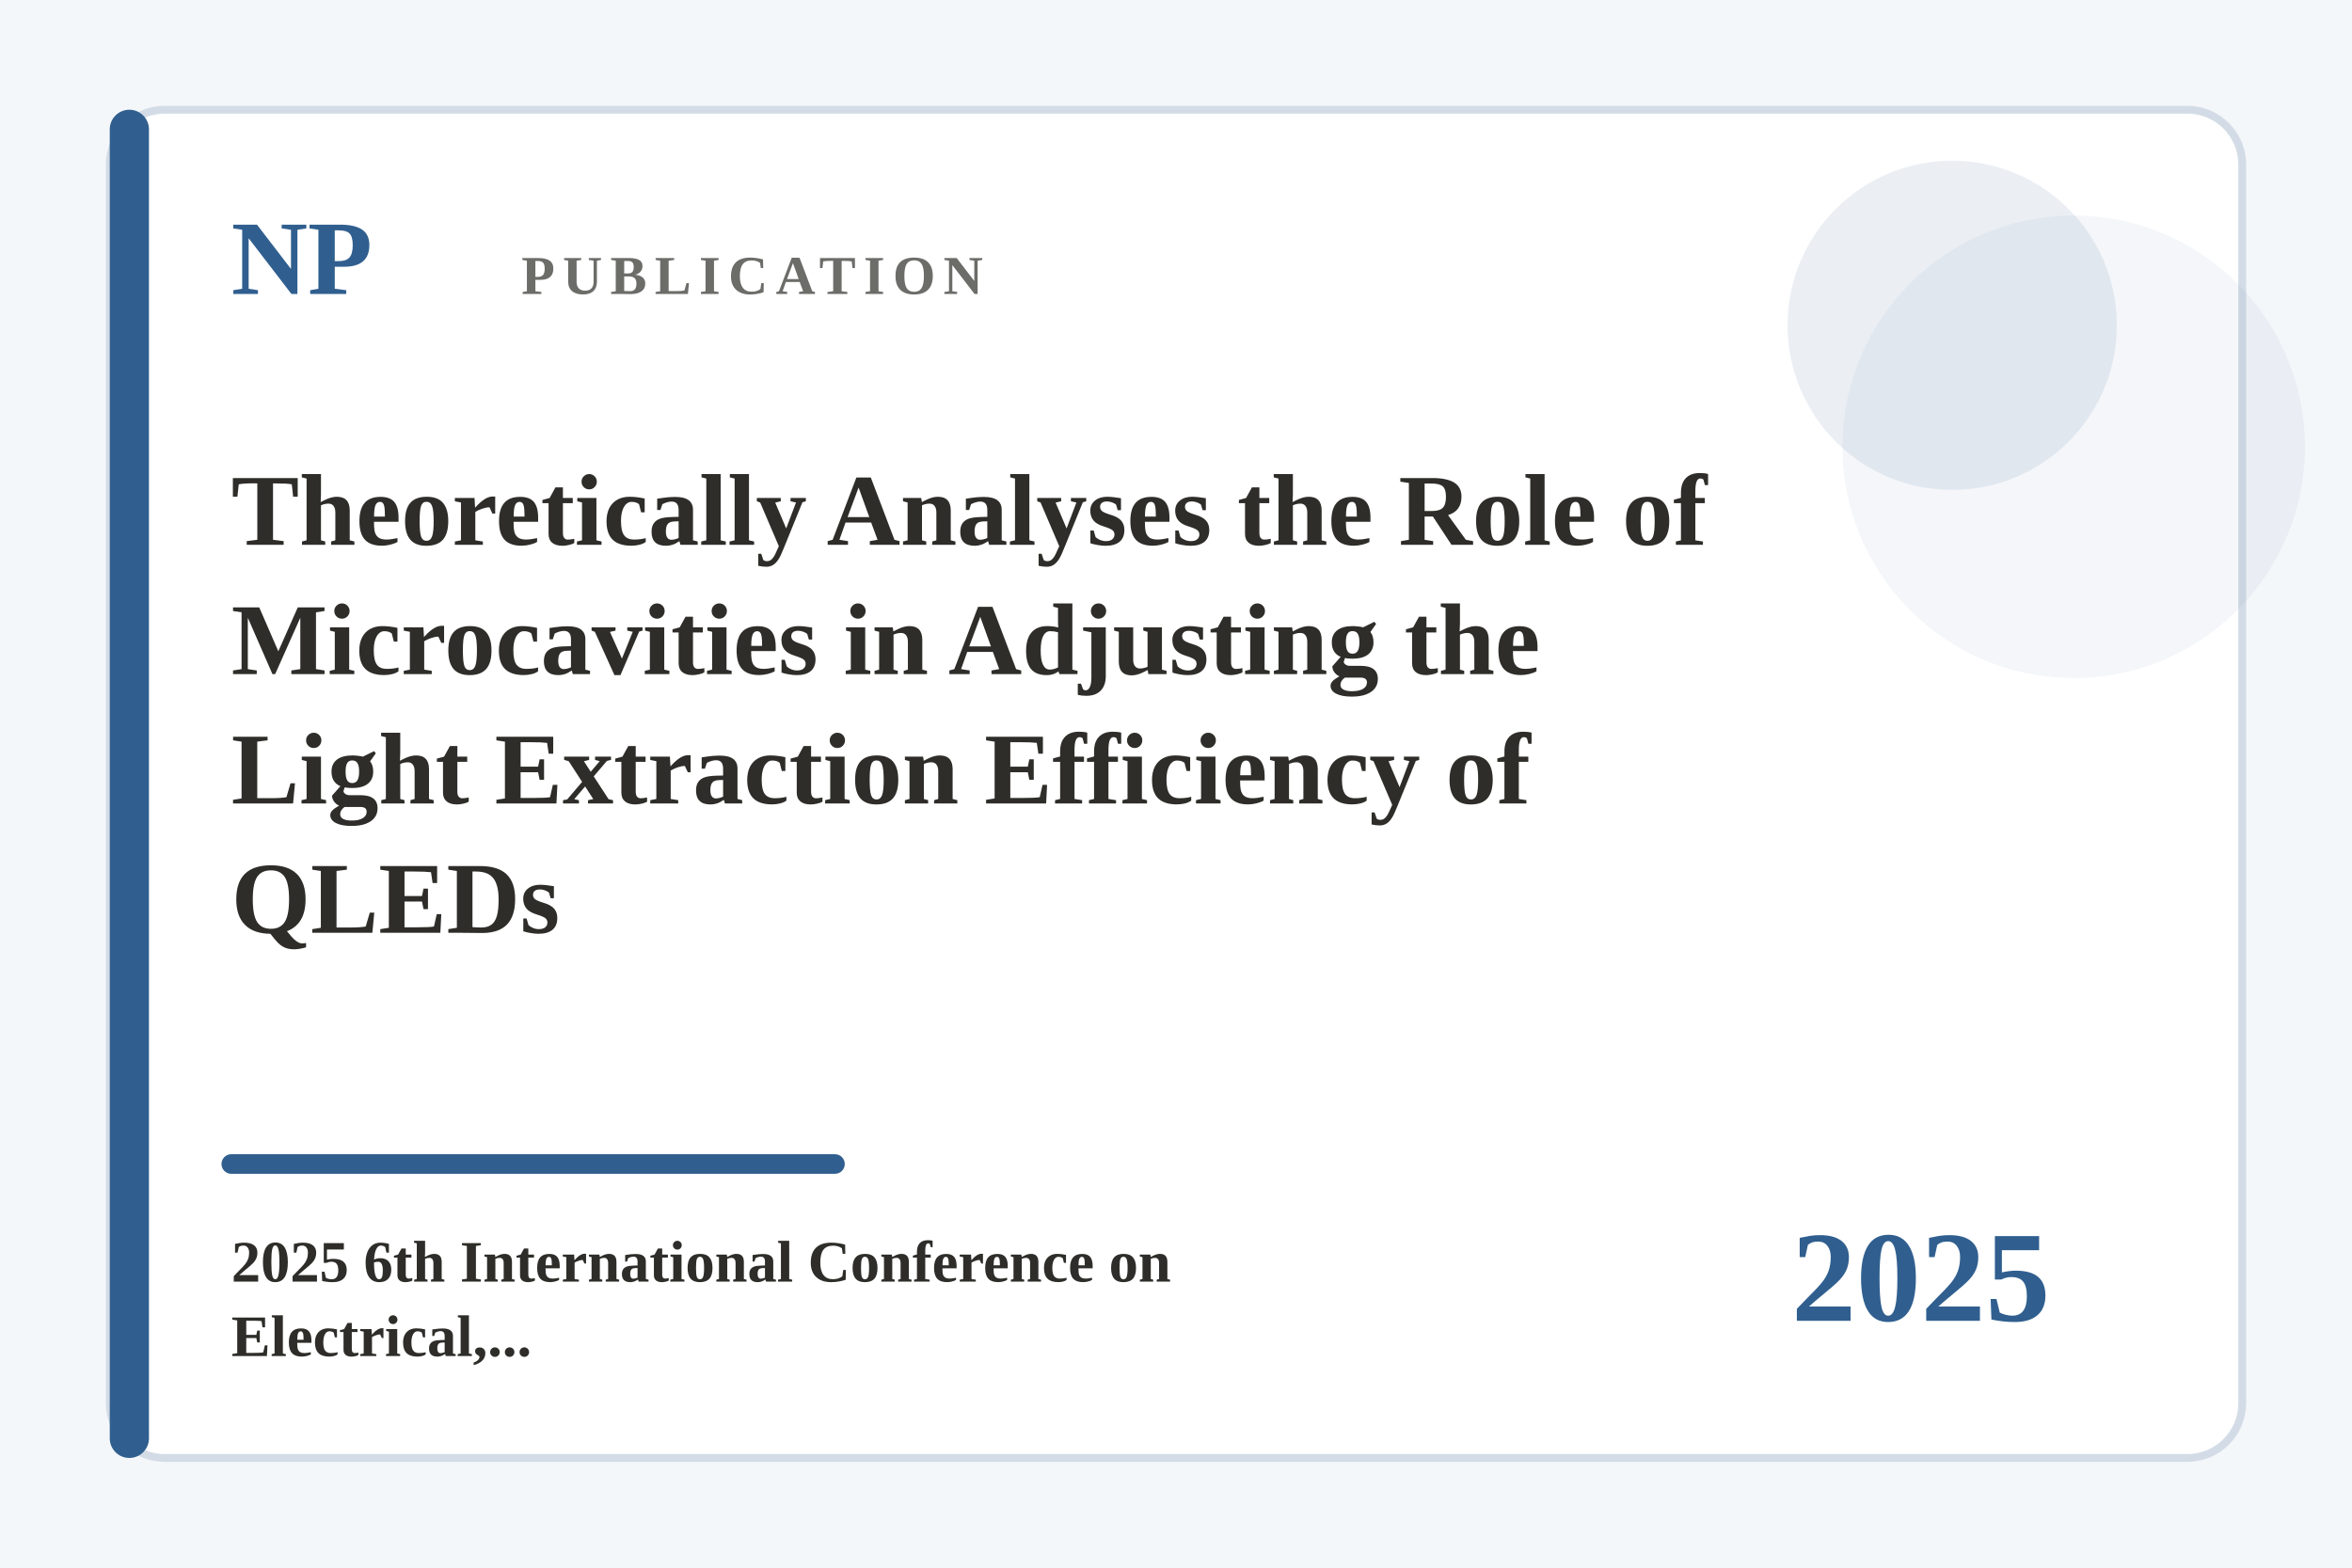
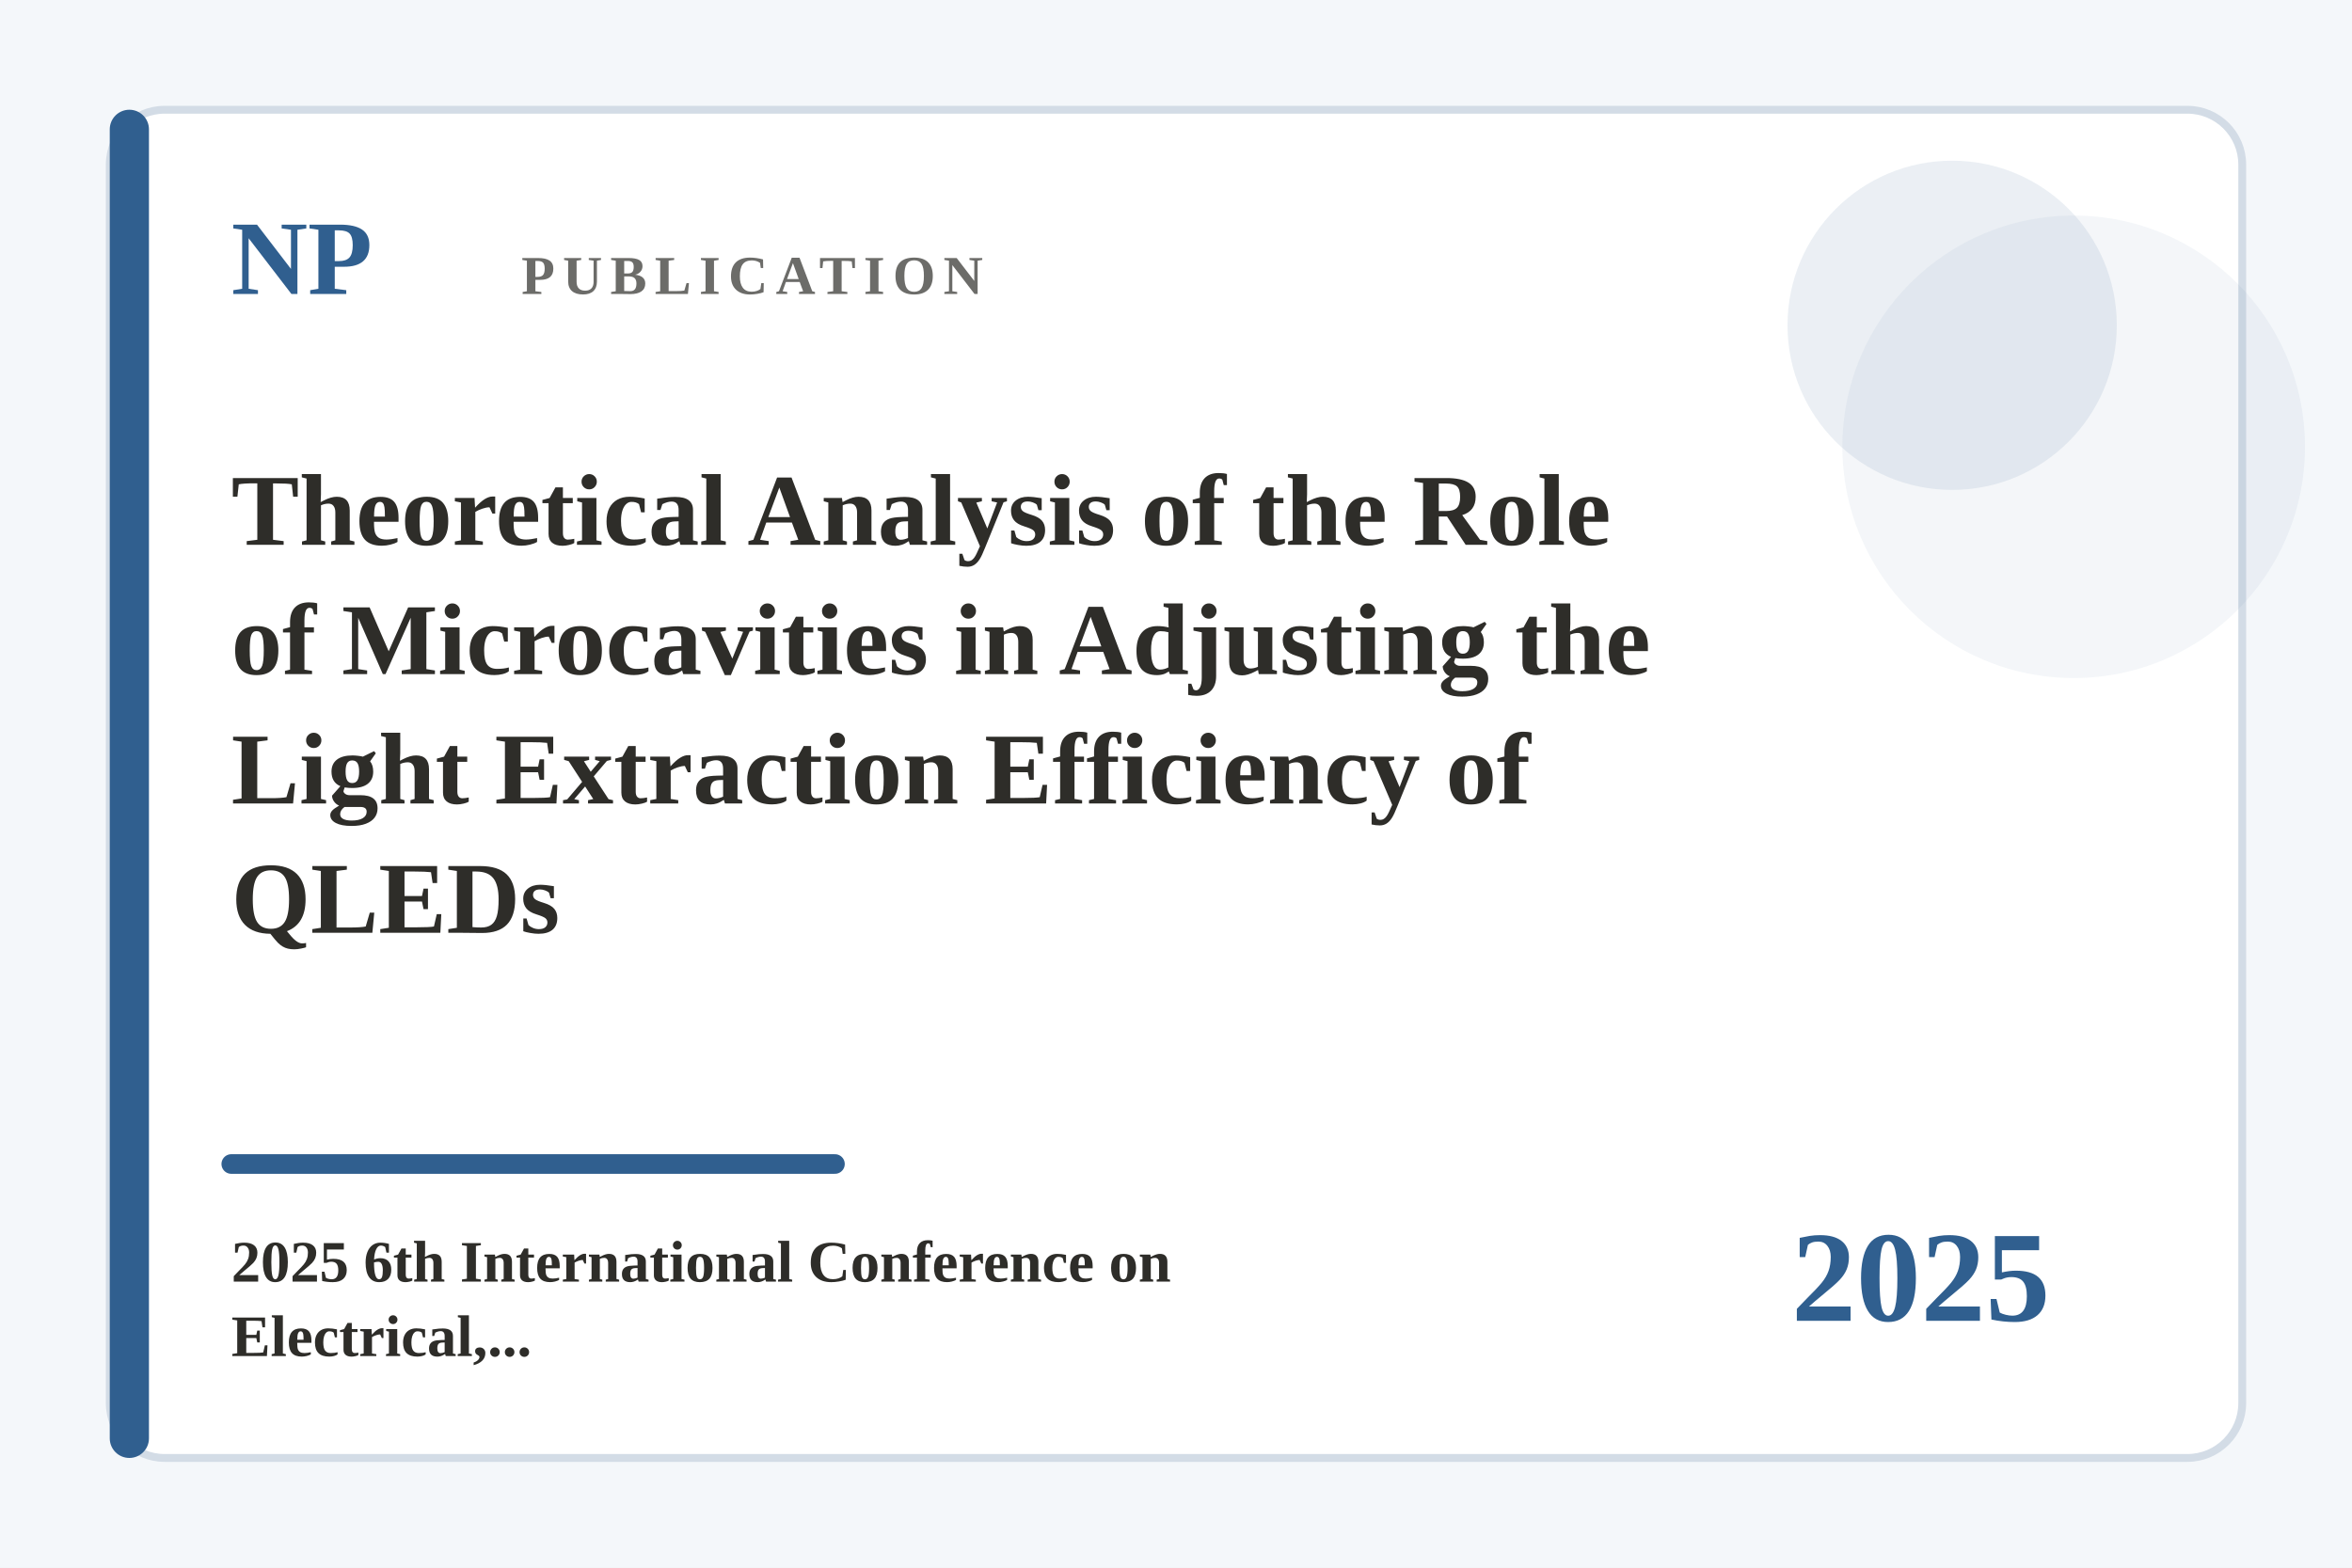
- <svg xmlns="http://www.w3.org/2000/svg" width="1200" height="800" viewBox="0 0 1200 800" role="img" aria-label="Theoretically Analyses the Role of Microcavities in Adjusting the Light Extraction Efficiency of QLEDs">
+ <svg xmlns="http://www.w3.org/2000/svg" width="1200" height="800" viewBox="0 0 1200 800" role="img" aria-label="Theoretical Analysis of the Role of Microcavities in Adjusting the Light Extraction Efficiency of QLEDs">
  <rect width="1200" height="800" fill="#f4f7fa" />
  <rect x="56" y="56" width="1088" height="688" rx="28" fill="#ffffff" stroke="#d3dce6" stroke-width="4" />
  <rect x="56" y="56" width="20" height="688" rx="10" fill="#305f8f" />
  <circle cx="996" cy="166" r="84" fill="#305f8f" opacity="0.10" />
  <circle cx="1058" cy="228" r="118" fill="#305f8f" opacity="0.055" />
  <text x="118" y="150" font-family="Inter, Source Sans 3, Arial, sans-serif" font-size="54" font-weight="850" fill="#305f8f">NP</text>
  <text x="266" y="150" font-family="Inter, Source Sans 3, Arial, sans-serif" font-size="28" font-weight="760" letter-spacing="4" fill="#2e2d29" opacity="0.70">PUBLICATION</text>
  <text x="118" y="278" font-family="Inter, Source Sans 3, Arial, sans-serif" font-size="52" font-weight="780" fill="#2e2d29">
-     <tspan x="118" dy="0">Theoretically Analyses the Role of</tspan>
-     <tspan x="118" dy="66">Microcavities in Adjusting the</tspan>
+     <tspan x="118" dy="0">Theoretical Analysis of the Role</tspan>
+     <tspan x="118" dy="66">of Microcavities in Adjusting the</tspan>
    <tspan x="118" dy="66">Light Extraction Efficiency of</tspan>
    <tspan x="118" dy="66">QLEDs</tspan>
  </text>
  <line x1="118" y1="594" x2="426" y2="594" stroke="#305f8f" stroke-width="10" stroke-linecap="round" />
  <text x="118" y="654" font-family="Inter, Source Sans 3, Arial, sans-serif" font-size="30" font-weight="680" fill="#2e2d29">
    <tspan x="118" dy="0">2025 6th International Conference on</tspan>
    <tspan x="118" dy="38">Electrical,...</tspan>
  </text>
  <text x="1046" y="674" text-anchor="end" font-family="Inter, Source Sans 3, Arial, sans-serif" font-size="66" font-weight="820" fill="#305f8f">2025</text>
</svg>
